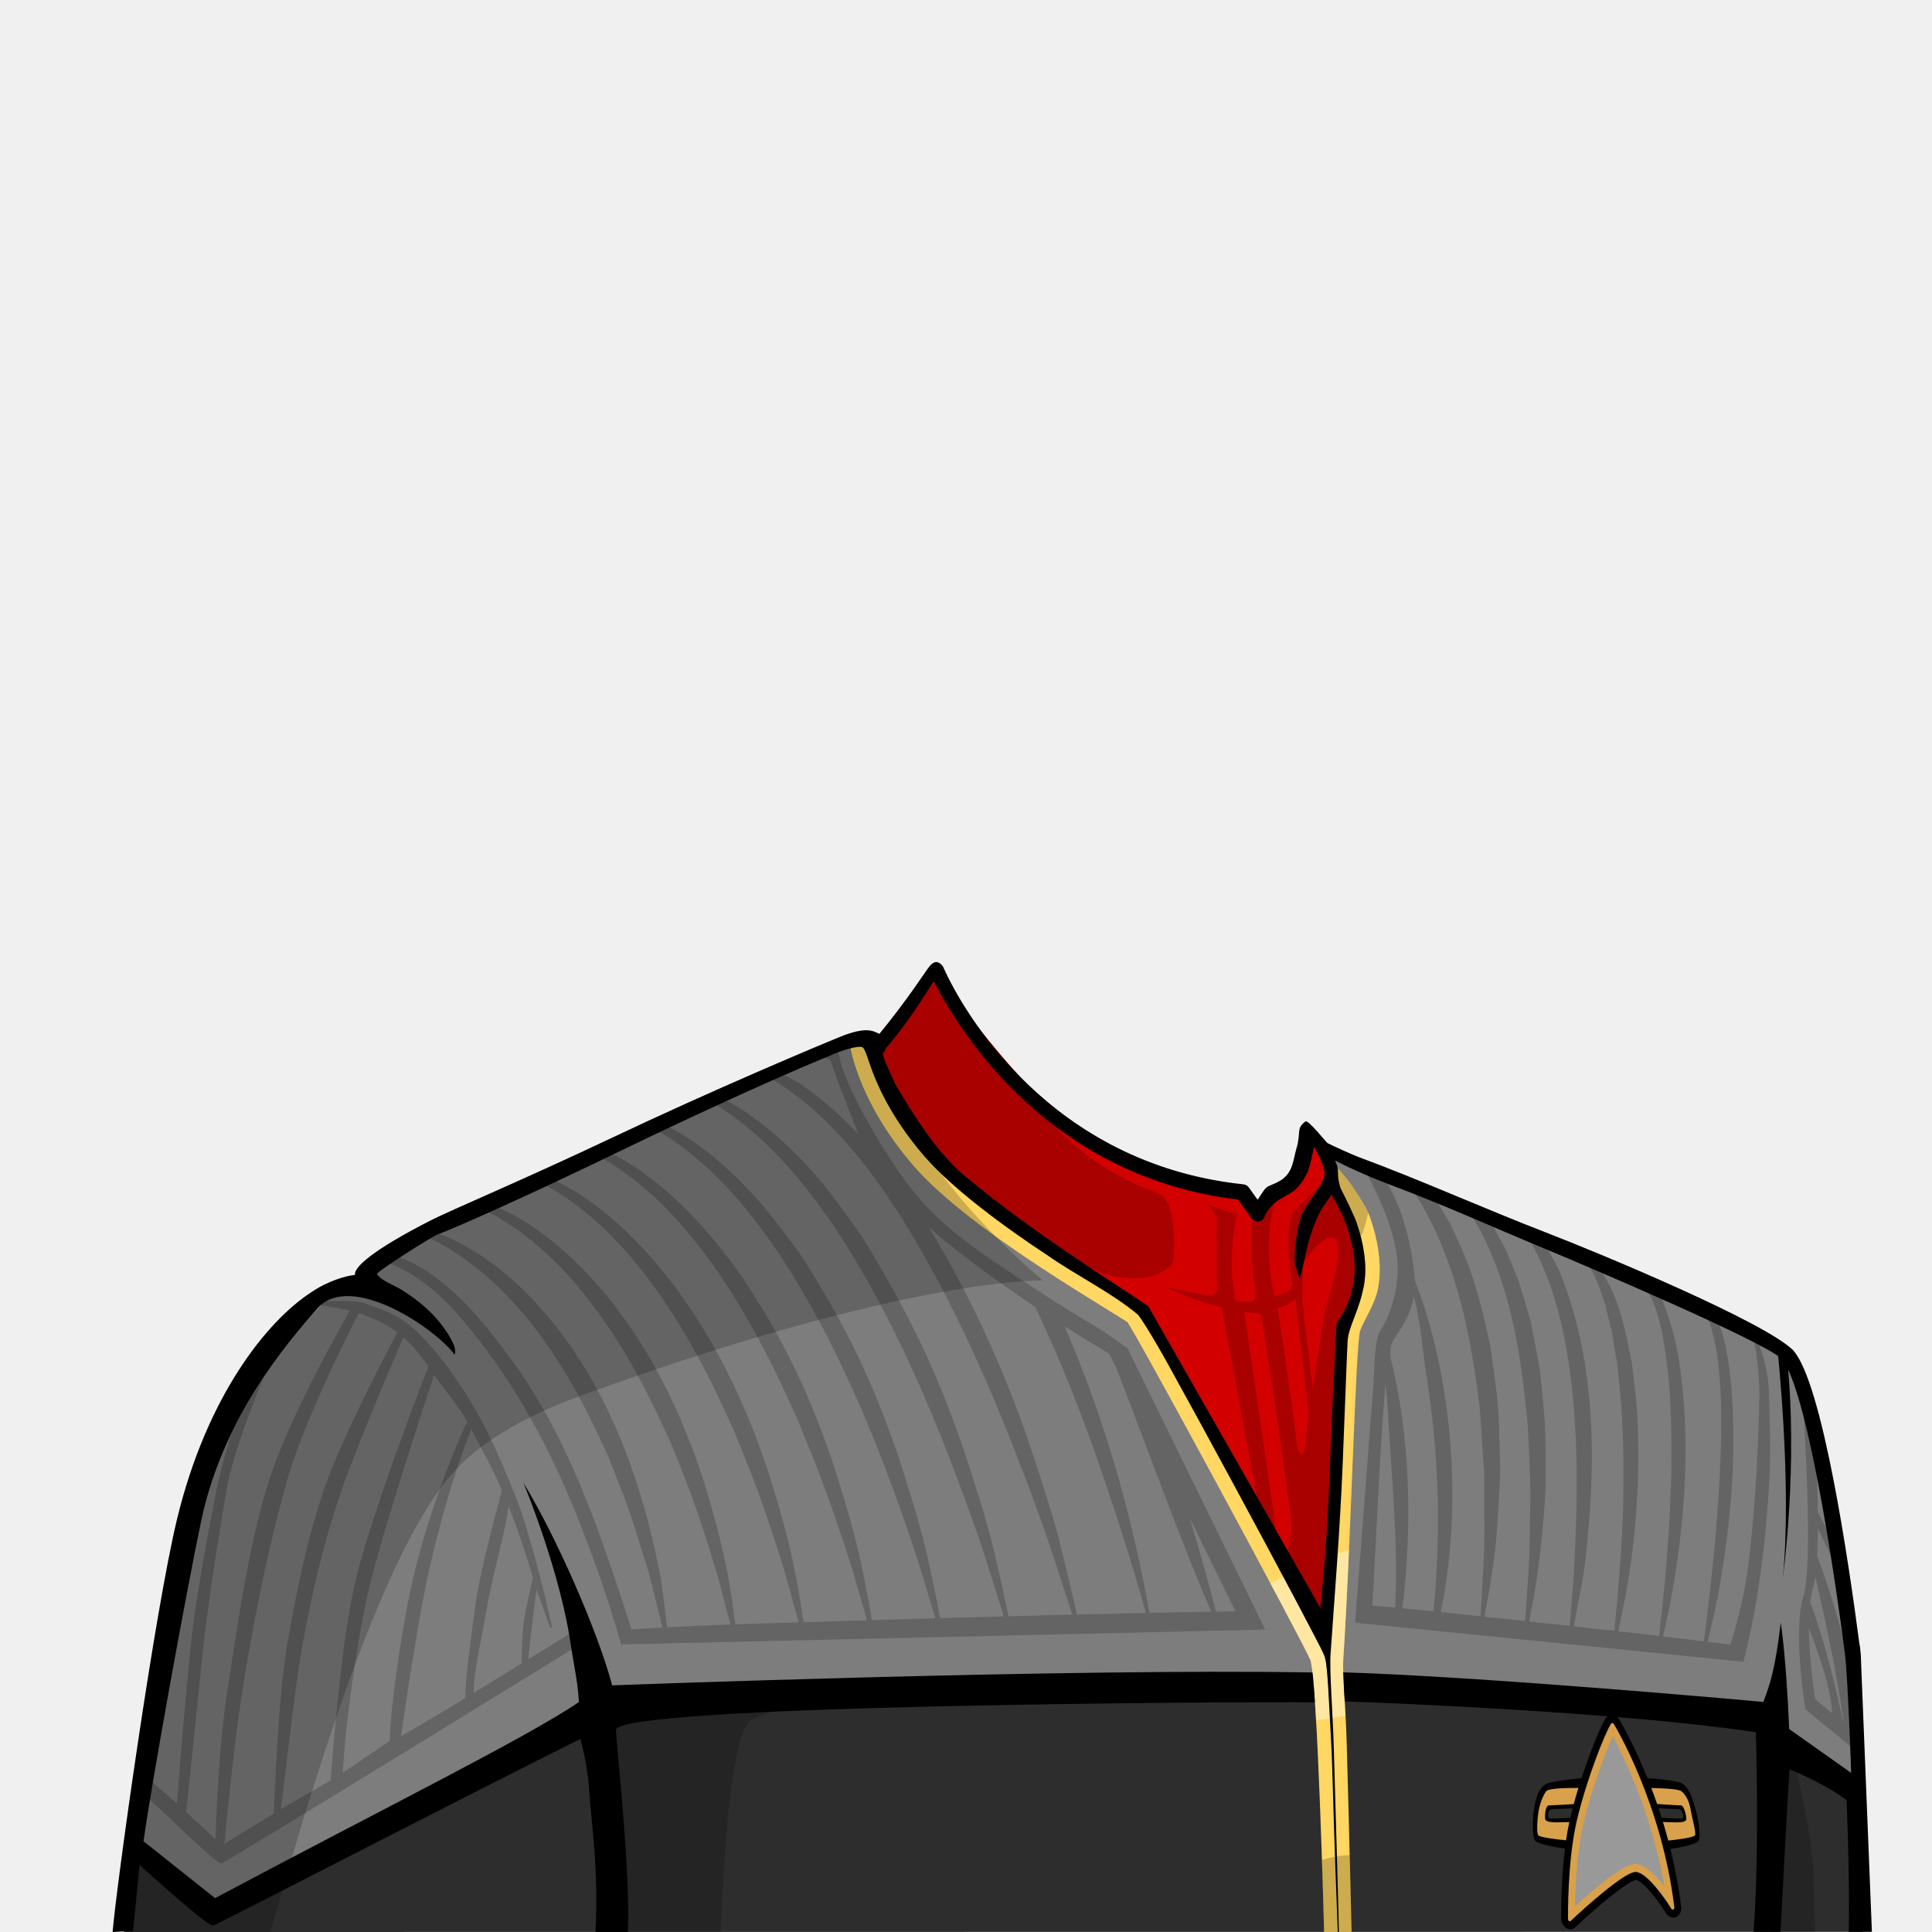
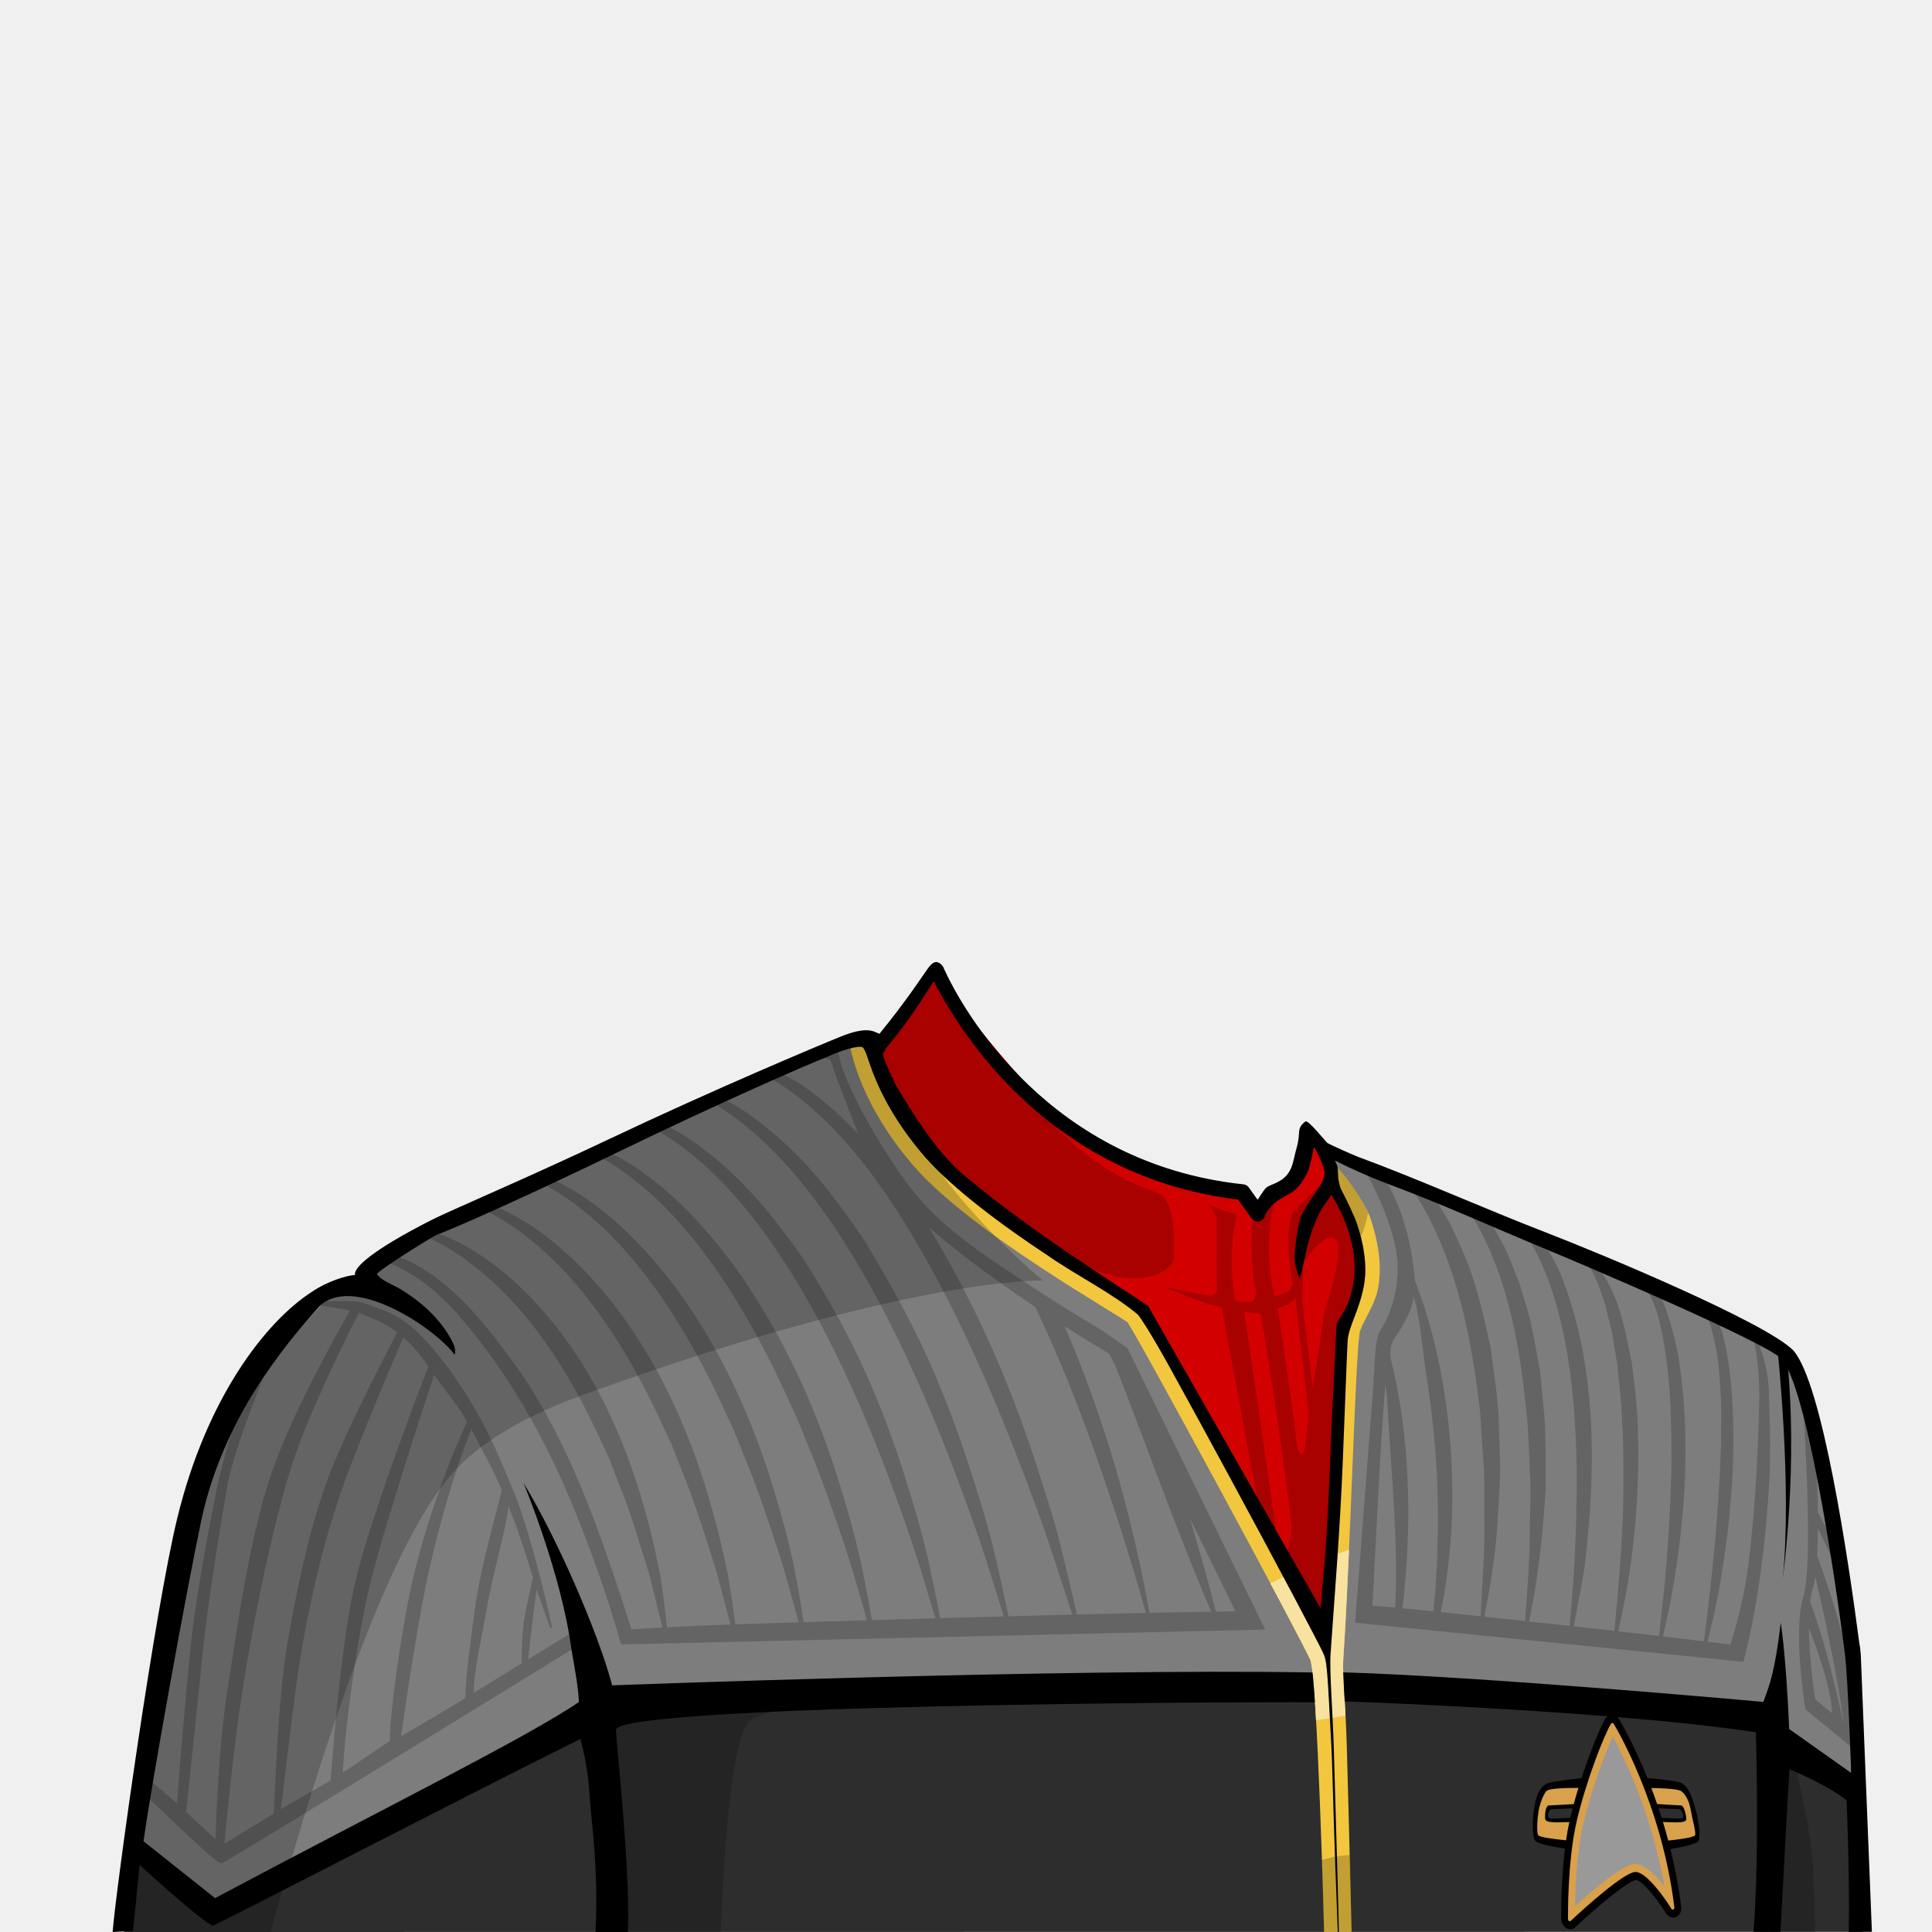
<svg xmlns="http://www.w3.org/2000/svg" version="1.1" id="svg171226" width="400" height="400" viewBox="0 0 400 400" xml:space="preserve">
  <defs id="defs171230" />
  <g id="g171234" style="display:inline">
    <path d="m 275.463,349.223 c 75.852,1.569 89.453,6.8 89.453,6.8 l 5.232,6.279 14.532,6.804 -0.871,-26.573 c -1.525,-11.003 -6.343,-44.999 -8.672,-52.571 -2.789,-9.065 -4.216,-9.717 -12.369,-14.598 -9.065,-4.881 -34.586,-15.748 -45.784,-20.47 -9.875,-4.164 -24.697,-9.823 -34.921,-14.166 l -7.503,-3.898 -2.657,-2.535 3.903,6.242 0.567,3.765 c 0,0 3.975,11.165 5.395,15.14 0.83,5.155 -3.171,13.904 -3.171,13.904 l -4.381,64.218 -36.059,-64.733 -4.165,-3.405 c 0,0 -15.484,-8.745 -37.629,-27.768 -12.682,-11.136 -12.843,-16.003 -15.351,-26.418 -1.992,-0.476 -4.351,-0.432 -6.639,-0.263 l -40.018,18.73 -39.446,16.969 -11.856,6.044 -6.741,6.277 -9.46,6.824 C 55.016,282.271 47.656,295.124 41.881,310.732 l -15.188,70.924 c 0,0 12.671,12.299 18.199,12.121 10.294,-0.332 52.029,-20.011 72.066,-37.23 0,0 82.652,-8.893 158.505,-7.324" style="fill:#7d7d7d;fill-opacity:1;fill-rule:nonzero;stroke:none;stroke-width:1.333" id="path171958" />
    <path d="M 384.68,369.105 385.69,399.967 25.665,400 27.658,382.559 c 0,0 15.358,12.574 17.898,12.688 3.543,0.159 44.089,-23.391 71.401,-38.7 0,0 82.653,-8.893 158.505,-7.324 75.853,1.569 89.455,6.801 89.455,6.801 l 5.231,6.277 z" style="fill:#2d2d2d;fill-opacity:1;fill-rule:nonzero;stroke:none;stroke-width:1.333" id="path171962" />
    <path d="m 196.989,241.882 c 22.145,19.023 37.477,27.54 37.477,27.54 l 3.408,4.543 36.057,64.735 4.085,-64.428 c 0,0 6.42,-8.54 5,-12.515 -1.42,-3.975 -6.26,-16.737 -6.26,-16.737 l 0.297,-2.285 -4.768,-8.012 -0.185,0.152 -3.812,10.873 -5.225,2.259 -2.824,2.825 -3.672,-3.672 c -10.873,-1.412 -27.15,-8.756 -36.187,-15.394 -9.039,-6.637 -24.842,-28.03 -24.842,-28.03 -0.943,-1.793 -1.783,-1.751 -2.245,-2.649 -5.79,6.371 -10.199,12.988 -11.908,14.555 0,0 -6.541,7.217 15.605,26.24" style="fill:#d30000;fill-opacity:1;fill-rule:nonzero;stroke:none;stroke-width:1.333" id="path171966" />
    <path d="m 367.954,278.712 c 0,0 3.129,28.845 1.144,48.113 0,0 3.301,-23.672 0.824,-46.241 z" style="fill:#000000;fill-opacity:1;fill-rule:nonzero;stroke:none;stroke-width:1.333" id="path172006" />
    <path id="path172022" style="fill:#d9a14b;fill-opacity:1;fill-rule:nonzero;stroke:none;stroke-width:1.333" d="m 348.581,376.905 c -0.228,0.303 -6.489,-0.136 -6.489,-0.136 l -0.359,0.031 -0.749,-3.025 6.963,0.333 c 0,0 0.564,0.801 0.568,0.847 0.005,0.045 0.295,1.648 0.067,1.951 m 1.511,-3.548 c -0.637,-2.301 -1.879,-3.835 -2.996,-4.053 -1.117,-0.22 -8.703,-0.111 -8.703,-0.111 l 5.029,13.148 c 0,0 7.66,-1.096 7.927,-1.863 0.265,-0.767 -0.62,-4.821 -1.257,-7.121 m -29.756,1.597 c -0.003,-0.045 0.489,-0.847 0.489,-0.847 l 7.643,-0.333 -0.331,3.025 -0.401,-0.031 c 0,0 -6.851,0.439 -7.152,0.136 -0.301,-0.303 -0.245,-1.905 -0.248,-1.951 m -2.224,5.524 c 0.421,0.767 9.071,1.863 9.071,1.863 l 3.395,-13.147 c 0,0 -8.404,-0.111 -9.603,0.109 -1.2,0.219 -2.319,1.752 -2.644,4.053 -0.327,2.301 -0.639,6.355 -0.219,7.121" />
    <path d="m 325.073,398.597 c -0.169,0 -0.344,-0.048 -0.505,-0.144 -0.38,-0.228 -0.629,-0.685 -0.636,-1.172 -0.007,-0.495 -0.149,-12.216 1.869,-20.723 2.048,-8.625 5.789,-17.973 7.144,-20.191 0.195,-0.316 0.515,-0.491 0.857,-0.472 0.344,0.02 0.671,0.232 0.877,0.572 0.409,0.673 10.048,16.731 12.683,38.383 0.069,0.569 -0.197,1.092 -0.647,1.272 -0.448,0.181 -0.967,-0.028 -1.259,-0.508 -1.793,-2.937 -5.16,-7.211 -6.788,-7.211 -0.021,0 -0.044,0 -0.065,0.003 -1.827,0.135 -8.644,5.891 -12.901,9.935 -0.179,0.169 -0.401,0.256 -0.629,0.256" style="fill:#d9a14b;fill-opacity:1;fill-rule:nonzero;stroke:none;stroke-width:1.333" id="path172026" />
    <path id="path172030" style="fill:#000000;fill-opacity:1;fill-rule:nonzero;stroke:none;stroke-width:1.333" d="M 333.785 355.064 C 333.209 355.028 332.68 355.329 332.357 355.855 C 331.41 357.405 329.325 362.383 327.439 368.16 C 326.09 368.291 322.577 368.658 320.801 369.1 C 318.595 369.648 317.947 372.302 317.615 374.494 C 317.283 376.685 317.164 380.259 317.871 381.135 C 318.409 381.801 322.2 382.463 324.006 382.744 C 323.135 389.865 323.217 396.856 323.223 397.236 C 323.235 398.044 323.649 398.809 324.281 399.189 C 324.545 399.347 324.837 399.43 325.125 399.43 C 325.51 399.43 325.883 399.277 326.172 399.002 C 331.045 394.373 337.242 389.344 338.721 389.236 C 339.749 389.236 342.746 392.556 344.889 396.066 C 345.377 396.866 346.24 397.213 346.988 396.912 C 347.738 396.612 348.18 395.74 348.064 394.793 C 347.551 390.57 346.771 386.561 345.848 382.83 C 346.755 382.683 351.205 381.926 351.664 381.135 C 352.172 380.259 351.644 376.718 351.016 374.527 C 350.389 372.335 349.646 369.521 347.57 368.973 C 345.875 368.527 342.369 368.238 341.084 368.143 C 338.159 360.879 335.461 356.37 335.248 356.02 C 334.904 355.454 334.358 355.098 333.785 355.064 z M 333.803 356.727 C 333.808 356.727 333.815 356.726 333.82 356.727 C 333.934 356.732 334.042 356.805 334.111 356.918 C 334.515 357.583 344.051 373.461 346.66 394.91 C 346.684 395.099 346.593 395.275 346.441 395.336 C 346.293 395.393 346.123 395.324 346.025 395.164 C 344.736 393.052 340.892 387.572 338.617 387.572 L 338.51 387.576 C 336.159 387.75 328.128 394.93 325.232 397.682 C 325.131 397.778 324.976 397.792 324.854 397.719 C 324.727 397.643 324.646 397.489 324.643 397.328 C 324.636 396.837 324.494 385.231 326.488 376.834 C 328.516 368.291 332.203 359.062 333.533 356.885 C 333.595 356.785 333.695 356.727 333.803 356.727 z M 326.574 370.168 C 326.708 370.168 326.682 370.169 326.795 370.17 C 326.456 371.275 326.132 372.396 325.826 373.52 C 324.589 373.593 321.312 373.787 320.689 373.795 C 319.944 373.804 319.796 375.986 319.93 376.645 C 320.063 377.302 321.65 377.301 322.488 377.301 C 322.96 377.301 323.994 377.271 324.908 377.24 C 324.647 378.462 324.423 379.73 324.236 381.016 C 322.266 380.821 318.683 380.406 318.451 379.93 C 318.131 379.272 318.253 376.882 318.52 375.129 C 318.785 373.376 319.593 371.479 320.135 370.836 C 320.649 370.227 324.621 370.163 326.574 370.168 z M 341.893 370.189 C 343.402 370.213 347.406 370.318 348.084 370.836 C 349.053 371.577 349.736 372.906 350.055 374.779 C 350.36 376.578 351.151 379.272 350.959 379.93 C 350.8 380.473 346.826 380.922 345.396 381.068 C 345.045 379.745 344.675 378.465 344.295 377.223 C 345.135 377.255 346.379 377.301 346.916 377.301 C 347.676 377.301 349.11 377.302 349.133 376.645 C 349.155 375.986 348.697 373.804 348.021 373.795 C 347.424 373.787 343.971 373.562 343.086 373.504 C 342.691 372.356 342.293 371.243 341.893 370.189 z M 343.377 374.381 C 344.426 374.433 347.032 374.561 347.588 374.561 C 348.264 374.561 348.953 376.533 348.109 376.533 C 347.493 376.533 345.221 376.418 344.029 376.355 C 343.816 375.676 343.596 375.033 343.377 374.381 z M 325.59 374.396 C 325.425 375.028 325.266 375.657 325.117 376.283 C 325.11 376.313 325.105 376.345 325.098 376.375 C 323.732 376.44 321.663 376.533 321.043 376.533 C 320.111 376.533 320.548 374.561 321.295 374.561 C 321.86 374.561 324.236 374.457 325.59 374.396 z " />
    <path d="m 333.908,359.481 c -1.611,3.492 -4.417,11.02 -6.051,17.904 -1.372,5.775 -1.703,13.329 -1.777,17.309 3.332,-3.047 9.717,-8.592 12.24,-8.777 2.024,-0.152 4.455,2.313 6.275,4.64 -2.589,-15.004 -8.412,-26.855 -10.687,-31.076" style="fill:#999999;fill-opacity:1;fill-rule:nonzero;stroke:none;stroke-width:1.333" id="path172034" />
    <path d="m 219.511,258.967 c -4.76,-3.349 -14.796,-9.371 -28.605,-22.44 -13.809,-13.071 -8.66,-20.907 -8.66,-20.907 l 11.297,-14.699 2.079,0.813 c 3.139,12.957 11.016,19.955 19.36,28.179 7.411,7.304 12.347,12.558 24.626,17.057 4.071,1.492 3.568,11.547 3.352,13.924 -0.216,2.377 -9.3,8.028 -23.449,-1.928" style="opacity:0.2;fill:#000000;fill-opacity:1;fill-rule:nonzero;stroke:none;stroke-width:1.333" id="path172060" />
    <path id="path172076" style="display:inline;opacity:0.2;fill:#000000;fill-opacity:1;fill-rule:nonzero;stroke:none;stroke-width:1.333" d="m 173.237,215.645 -2.068,0.789 c 0.114,0.406 0.189,0.762 0.35,1.229 -0.547,-0.259 -1.103,-0.493 -1.66,-0.729 l -1.941,0.738 c 1.465,0.674 2.724,1.056 4.089,1.904 1.317,4.324 3.513,9.525 5.002,13.428 0.247,0.615 0.464,1.212 0.676,1.807 -3.089,-3.297 -6.4,-6.384 -10.051,-9.014 -2.597,-2.029 -4.802,-3.031 -7.837,-4.412 l -1.918,0.945 c 14.441,7.759 25.394,23.026 34.792,40.053 9.372,16.981 16.693,35.577 21.895,49.744 1.885,4.837 5.122,15.034 7.432,22.16 -4.388,0.108 -8.795,0.224 -13.203,0.344 -0.8,-3.984 -1.698,-7.951 -2.619,-11.916 -0.12,-0.513 -0.244,-1.028 -0.365,-1.541 -1.368,-5.791 -3.314,-11.854 -5.129,-17.516 -2.275,-7.069 -4.895,-14.05 -7.887,-20.863 -3.779,-8.607 -8.35,-16.824 -13.158,-24.877 -1.712,-2.868 -5.942,-8.599 -8.049,-11.299 -4.564,-5.852 -10.005,-11.207 -16.066,-15.588 -2.486,-1.797 -4.795,-3.112 -7.626,-4.367 l -1.881,0.928 c 1.926,0.906 3.28,1.784 5.024,2.997 7.861,5.488 14.908,13.474 21.16,22.637 2.799,4.096 5.436,8.427 7.916,12.875 2.629,4.716 5.08,9.562 7.357,14.402 1.117,2.379 2.669,5.78 3.693,8.131 1.059,2.429 2.475,5.89 3.434,8.24 2.371,5.799 4.49,11.656 6.344,16.703 0.776,2.112 1.863,5.256 2.924,8.508 1.183,3.617 2.728,8.656 3.953,12.57 -4.409,0.12 -8.808,0.243 -13.172,0.367 -0.703,-3.843 -1.504,-7.668 -2.348,-11.492 -0.109,-0.497 -0.225,-0.992 -0.34,-1.488 -1.287,-5.615 -3.076,-11.449 -4.812,-16.947 -2.169,-6.84 -4.689,-13.588 -7.6,-20.154 -3.677,-8.3 -8.102,-16.232 -12.965,-23.865 -1.843,-2.892 -5.777,-8.027 -8.02,-10.721 -4.381,-5.265 -9.466,-10.153 -15.158,-14.088 -2.338,-1.617 -4.89,-3.035 -7.525,-4.16 l -1.844,0.908 c 1.952,0.91 3.775,2.043 5.549,3.258 7.623,5.243 14.388,12.754 20.354,21.344 2.704,3.884 5.241,7.988 7.617,12.203 2.527,4.479 4.871,9.082 7.043,13.684 0.893,1.904 2.711,5.854 3.529,7.734 0.847,1.944 2.472,5.977 3.238,7.857 2.203,5.363 4.246,11.132 5.953,15.934 0.732,2.063 1.778,5.141 2.729,8.109 0.915,2.861 2.434,8.021 3.607,11.914 -4.436,0.127 -8.828,0.256 -13.146,0.383 -0.608,-3.707 -1.315,-7.399 -2.082,-11.088 -0.099,-0.48 -0.21,-0.959 -0.316,-1.438 -1.204,-5.437 -2.837,-11.043 -4.496,-16.379 -2.063,-6.609 -4.486,-13.126 -7.314,-19.447 -3.576,-7.993 -7.872,-15.626 -12.768,-22.848 -1.979,-2.916 -5.607,-7.459 -7.994,-10.145 -4.173,-4.695 -8.928,-9.101 -14.248,-12.59 -2.189,-1.436 -4.554,-2.691 -6.992,-3.686 l -1.811,0.893 c 2.854,1.382 3.961,2.108 5.641,3.248 7.387,5 13.873,12.035 19.553,20.051 2.608,3.672 5.043,7.549 7.316,11.531 2.423,4.243 4.66,8.602 6.727,12.965 0.669,1.428 2.754,5.925 3.369,7.336 0.635,1.459 2.464,6.067 3.043,7.477 2.023,4.932 4,10.607 5.562,15.164 0.689,2.013 1.692,5.025 2.529,7.709 0.663,2.125 2.151,7.393 3.273,11.277 -4.476,0.132 -8.858,0.26 -13.131,0.387 -0.513,-3.573 -1.127,-7.135 -1.816,-10.689 -0.089,-0.464 -0.194,-0.924 -0.293,-1.387 -1.121,-5.261 -2.6,-10.636 -4.182,-15.811 -1.956,-6.379 -4.279,-12.662 -7.025,-18.736 -3.475,-7.687 -7.661,-15.02 -12.574,-21.836 -2.117,-2.939 -5.425,-6.898 -7.965,-9.566 -3.941,-4.143 -8.39,-8.048 -13.338,-11.092 -2.042,-1.255 -4.222,-2.344 -6.465,-3.209 l -1.775,0.875 c 1.053,0.474 3.056,1.448 5.736,3.238 7.149,4.755 13.357,11.313 18.75,18.756 2.513,3.46 4.848,7.11 7.018,10.859 2.319,4.005 4.458,8.12 6.408,12.248 0.449,0.951 2.8,5.999 3.209,6.939 0.424,0.973 2.459,6.157 2.846,7.096 1.849,4.497 3.753,10.083 5.17,14.395 0.647,1.963 1.611,4.907 2.336,7.309 0.424,1.405 1.873,6.759 2.945,10.641 -1.168,0.035 -2.345,0.07 -3.494,0.104 -3.211,0.089 -6.418,0.195 -9.625,0.312 -0.421,-3.448 -0.94,-6.886 -1.555,-10.318 -0.08,-0.447 -0.178,-0.889 -0.27,-1.334 -1.037,-5.084 -2.363,-10.23 -3.867,-15.242 -1.848,-6.149 -4.071,-12.2 -6.736,-18.029 -3.373,-7.38 -7.456,-14.404 -12.379,-20.82 -2.26,-2.961 -5.234,-6.346 -7.938,-8.99 -3.689,-3.607 -7.855,-6.996 -12.43,-9.592 -2.211,-1.255 -4.555,-2.313 -6.963,-3.09 l -1.564,0.877 c 0.369,0.151 0.738,0.304 1.078,0.453 0.743,0.331 1.716,0.827 2.428,1.207 1.088,0.58 2.145,1.227 3.18,1.904 6.912,4.511 12.839,10.592 17.945,17.463 2.419,3.248 4.652,6.67 6.719,10.188 2.215,3.768 4.25,7.639 6.092,11.531 0.225,0.475 2.843,6.07 3.047,6.541 0.212,0.485 2.456,6.246 2.65,6.715 1.676,4.061 3.493,9.558 4.777,13.621 0.599,1.916 1.525,4.793 2.139,6.912 0.203,0.699 1.617,6.154 2.639,10.043 -4.371,0.163 -8.743,0.352 -13.123,0.576 -0.355,-3.375 -0.828,-6.739 -1.297,-10.115 -2.117,-11.319 -5.363,-22.721 -10.248,-33.279 -4.884,-10.559 -11.409,-20.273 -20.092,-28.217 -4.916,-4.385 -10.734,-8.367 -17.096,-10.408 l -1.619,0.908 c 2.092,0.889 4.104,1.985 6.01,3.205 6.676,4.268 12.321,9.873 17.143,16.17 4.821,6.299 8.82,13.288 12.197,20.328 l 2.885,6.145 2.455,6.332 c 1.527,3.617 3.235,9.039 4.387,12.854 0.551,1.868 1.539,4.649 1.941,6.512 0,0 1.436,5.807 2.377,9.611 -2.128,0.111 -4.261,0.237 -6.395,0.363 -6.34,-19.565 -13.041,-40.037 -25.439,-56.59 -6.228,-8.413 -13.609,-17.345 -23.666,-20.873 l -1.602,1.43 c 5.983,2.284 11.109,6.552 15.268,11.449 11.041,12.776 19.044,27.868 25.1,43.566 3.104,7.916 5.848,15.986 8.182,24.156 l 132.752,-3.064 0.602,-0.012 -0.268,-0.537 -28.242,-57.723 -5.48,-3.791 c -3.333,-1.995 -6.653,-4.024 -9.945,-6.104 l -6.354,-4.113 c -6.532,-4.349 -12.32,-8.086 -18.018,-13.473 -3.053,-2.887 -5.998,-6.743 -7.537,-9.012 -2.837,-4.182 -4.437,-6.816 -6.615,-10.674 -2.05,-3.632 -3.642,-6.965 -5.107,-10.807 -0.535,-1.824 -0.926,-3.558 -1.144,-5.507 z m 19.077,38.441 c 3.652,3.197 7.495,6.173 11.371,9.055 3.516,2.571 7.077,5.05 10.67,7.473 4.621,9.723 8.657,19.737 12.252,29.883 3.92,11.02 7.477,22.177 10.633,33.441 -4.704,0.099 -9.484,0.209 -14.295,0.326 -1.013,-4.668 -2.152,-9.309 -3.287,-13.957 -1.451,-5.968 -3.551,-12.261 -5.443,-18.084 -5.389,-16.517 -12.508,-32.577 -21.529,-47.465 -0.107,-0.207 -0.234,-0.435 -0.371,-0.672 z m 28.098,20.498 c 3.041,1.945 6.117,3.848 9.25,5.68 0.315,0.64 0.807,1.645 1.445,2.947 6.568,16.795 12.523,33.805 19.666,50.475 -4.181,0.068 -8.453,0.146 -12.797,0.236 -3.627,-20.327 -9.338,-40.377 -17.564,-59.338 z m 25.887,39.639 c 3.755,7.663 7.267,14.838 9.494,19.385 -1.339,0.019 -2.702,0.041 -4.064,0.062 -1.635,-6.524 -3.466,-12.994 -5.424,-19.428 -0.003,-0.007 -0.003,-0.013 -0.006,-0.019 z" />
    <path id="path172096" style="display:inline;opacity:0.2;fill:#000000;fill-opacity:1;fill-rule:nonzero;stroke:none;stroke-width:1.333" d="m 281.139,240.236 c 1.159,1.586 2.134,3.183 3.168,5.32 1.917,3.963 3.473,7.595 4.553,12.346 1.374,6.048 -0.122,13.01 -3.174,17.761 -1.119,1.651 -1.125,8.361 -1.299,10.58 -1.6,20.369 -2.329,30.768 -3.809,49.36 l -0.019,0.359 0.359,0.037 79.785,8.035 c 0,0 0.296,0.029 0.295,0.029 10e-4,0 0.039,-0.293 0.039,-0.293 3.08,-12.02 4.633,-25.336 5.309,-37.705 0.32,-6.184 0.04,-12.658 -0.15,-18.855 -0.328,-4.639 -1.44,-7.167 -2.915,-11.629 -0.123,-0.073 -0.233,-0.143 -0.359,-0.219 -0.149,-0.089 -0.319,-0.189 -0.48,-0.285 1.405,4.624 1.702,8.848 1.827,13.617 -0.285,12.297 -0.805,22.667 -2.229,34.889 -0.637,5.156 -1.929,10.986 -3.773,16.902 -1.571,-0.193 -3.135,-0.386 -4.729,-0.578 1.289,-5.192 2.433,-10.418 3.162,-15.709 1.095,-6.673 1.737,-13.407 2.066,-20.168 0.345,-9.939 0.124,-26.701 -4.693,-33.673 -0.503,-0.272 -1.472,-0.624 -1.994,-0.904 3.147,5.983 3.867,12.796 4.175,19.387 0.184,2.871 0.058,7.137 0.068,10.053 -0.397,13.685 -1.792,27.347 -3.547,40.924 -2.796,-0.337 -5.624,-0.673 -8.471,-1.006 0.461,-2.104 1.198,-5.523 1.49,-6.832 3.197,-17.113 4.456,-34.957 1.518,-52.195 -1,-4.544 -2.246,-9.241 -4.428,-13.377 -1.037,-1.7 -1.633,-1.239 -3.127,-2.699 -1.103,-0.543 -2.205,-1.077 -3.303,-1.6 1.125,0.613 2.086,1.6 2.906,2.594 3.224,4.336 4.074,7.522 5.023,12.772 1.629,8.875 1.697,18.123 1.666,27.141 -0.188,4.857 -0.381,11.492 -0.838,16.336 -0.368,5.94 -1.055,11.853 -1.715,17.768 -2.804,-0.327 -5.619,-0.651 -8.445,-0.973 0.588,-2.748 1.182,-5.821 1.631,-7.977 2.048,-11.625 2.892,-23.797 2.35,-35.607 -0.147,-3.893 -0.701,-8.114 -1.18,-11.963 l -1.207,-5.936 c -1.456,-6.361 -3.479,-12.498 -9.107,-17.525 -1.111,-0.461 -2.184,-0.887 -3.201,-1.271 4.451,3.416 5.631,5.614 7.38,10.814 0.295,0.753 0.68,2.046 0.844,2.809 0.389,1.693 1.094,4.013 1.334,5.719 l 0.969,5.801 0.582,5.854 c 0.181,1.46 0.378,4.395 0.393,5.867 0.359,5.484 0.292,12.164 0.213,17.656 -0.255,8.579 -0.98,17.127 -1.803,25.67 -2.808,-0.317 -5.616,-0.633 -8.424,-0.943 0.663,-3.517 1.729,-8.884 2.248,-12.336 2.415,-20.143 2.652,-41.449 -4.955,-60.605 -1.462,-3.176 -2.881,-5.702 -4.962,-8.563 l -3.266,-1.199 c 12.962,18.3 12.179,51.824 10.851,73.401 0,0 -0.448,5.572 -0.74,9.213 -2.813,-0.311 -5.617,-0.616 -8.406,-0.916 1.88,-9.057 2.91,-18.29 3.406,-27.527 -0.017,-5.336 0.153,-11.955 -0.475,-17.258 l -0.654,-6.91 c -0.544,-3.316 -1.314,-6.962 -1.934,-10.287 -0.716,-2.636 -1.662,-5.804 -2.49,-8.416 -0.735,-1.829 -1.883,-4.732 -2.672,-6.537 -0.551,-1.124 -1.918,-3.532 -2.539,-4.684 -0.675,-1.225 -1.48,-2.438 -2.352,-3.619 l -3.957,-1.453 c 0.801,1.105 1.549,2.241 2.225,3.393 6.88,11.652 9.395,25.526 10.756,38.863 0.544,3.873 0.637,9.584 0.836,13.543 0.252,3.916 -0.019,9.589 -0.029,13.58 0.035,3.848 -0.576,11.799 -0.953,17.223 -2.836,-0.304 -5.647,-0.601 -8.434,-0.893 1.215,-6.276 2.274,-12.617 2.676,-19.002 0.247,-3.665 0.467,-7.343 0.605,-11.018 -0.049,-2.297 -0.249,-8.719 -0.314,-11.072 -0.256,-4.86 -1.04,-9.922 -1.707,-14.74 -1.547,-7.263 -3.273,-14.715 -6.49,-21.488 l -1.555,-3.438 c -0.988,-1.991 -2.736,-4.549 -3.857,-6.523 -0.236,-0.331 -0.484,-0.659 -0.729,-0.988 l -3.789,-1.391 c 0,0 -0.789,-0.345 -0.885,-0.387 1.73,2.367 3.26,4.885 4.574,7.477 6.393,12.365 8.963,26.278 10.572,39.998 0.212,3.275 0.619,9.409 0.83,12.66 0.077,2.548 0.031,8.215 0.053,10.879 0.139,4.293 -0.444,13.146 -0.773,18.951 -1.768,-0.185 -4.29,-0.477 -6.028,-0.656 -0.741,-0.081 -1.486,-0.15 -2.229,-0.229 4.579,-21.741 2.513,-48.43 -5.327,-68.61 -1.055,-12.474 -5.006,-19.007 -6.602,-21.713 -0.214,-0.362 -0.503,-0.819 -0.77,-1.248 -2.119,-0.927 -2.622,-1.151 -4.445,-1.951 z m 11.547,28.185 c 1.437,4.612 1.865,11.845 2.679,16.597 2.432,15.631 2.897,29.175 1.763,44.927 l -0.35,3.658 c -2.392,-0.248 -4.031,-0.391 -6.423,-0.623 2.131,-17.648 1.581,-35.753 -2.48,-51.956 -0.015,-1.302 -0.097,-2.206 0.616,-3.594 1.513,-2.26 3.798,-5.585 4.194,-9.009 z m -5.868,18.142 c 0.345,1.993 0.465,4.896 0.571,6.511 0.772,13.161 2.106,26.59 1.468,39.759 -1.393,-0.133 -3.317,-0.268 -4.711,-0.402 0.825,-14.647 1.476,-30.799 2.671,-45.867 z" />
    <path id="path172112" style="display:inline;opacity:0.2;fill:#000000;fill-opacity:1;fill-rule:nonzero;stroke:none;stroke-width:1.333;stroke-dasharray:none" d="m 70.369,269.357 c -1.626,-0.017 -2.879,0.121 -2.879,0.121 l -1.656,0.721 c 0,0 4.075,0.578 6.615,1.148 -1.75,3.045 -11.483,20.181 -15.996,32.951 -4.774,13.51 -7.465,33.275 -9.475,46.41 -1.611,10.531 -2.189,24.559 -2.365,30.08 l -6.059,-5.629 c 0.172,-1.777 2.312,-22.439 3.529,-34.039 0.929,-8.849 3.035,-22.123 4.788,-32.522 1.513,-8.976 8.234,-24.717 8.234,-24.717 l -4.788,4.917 c 0,0 -4.165,12.958 -5.51,19.776 -1.921,9.739 -4.438,23.37 -5.332,32.145 -1,9.817 -2.397,26.556 -2.836,32.662 l -5.781,-4.994 c 0,0 -0.712,3.52 -0.314,3.816 1.837,1.368 13.951,13.596 15.312,13.596 0.618,-1.7e-4 73.842,-45.1 73.842,-45.1 l -1.281,-2.705 c -1.168,0.733 -5.065,3.112 -9.055,5.557 0.247,-2.416 0.57,-5.506 0.824,-7.445 0.327,-2.493 0.722,-5.585 0.908,-7.041 0.207,0.695 2.843,8.034 2.843,8.034 l 0.377,-0.167 c 0,0 -4.072,-18.71 -7.877,-27.917 -2.979,-7.209 -4.222,-10.062 -6.375,-14.166 -4.001,-7.629 -9.212,-14.804 -13.635,-19.033 -4.344,-4.154 -8.064,-4.827 -10.617,-5.873 -1.496,-0.613 -3.818,-0.569 -5.443,-0.586 z m 3.916,2.498 c 0.148,0.051 0.319,0.1 0.447,0.152 2.196,0.899 4.555,1.604 7.514,3.863 -0.499,0.937 -11.363,21.353 -15.012,32.051 -3.672,10.765 -5.714,20.916 -7.73,32.275 -1.937,10.909 -2.657,32.779 -2.838,35.303 l -10.219,6.238 c 0.39,-4.146 1.889,-19.624 3.611,-30.879 2.009,-13.133 5.575,-31.457 9.721,-45.469 3.676,-12.424 13.425,-31.442 14.506,-33.535 z m 9.219,5.045 c 0.331,0.288 0.659,0.567 1.006,0.898 1.355,1.296 2.772,3.071 4.207,5.111 -0.604,1.392 -11.101,28.608 -14.785,43.008 -3.146,12.294 -4.836,34.787 -5.516,42.725 l -10.266,5.904 c 0.805,-5.883 2.748,-24.17 4.42,-33.586 1.996,-11.243 4.373,-21.346 7.977,-31.91 3.366,-9.87 12.08,-30.117 12.957,-32.15 z m 6.381,7.727 c 1.895,2.871 4.986,6.332 6.826,9.689 -2.634,5.635 -9.416,21.978 -12.439,38.375 -2.659,14.421 -3.611,25.091 -3.59,27.752 l -9.707,6.578 c 0.438,-9.135 3.007,-28.78 5.932,-40.209 3.474,-13.577 12.445,-40.515 12.979,-42.186 z m 7.697,11.301 c 1.934,3.669 4.569,8.365 6.315,12.572 -1.088,4.679 -4.389,15.649 -5.629,25.002 -0.914,6.894 -1.916,13.981 -1.914,18.055 -4.958,3.074 -7.112,4.286 -13.293,7.887 0.414,-2.829 1.634,-12.187 4.123,-26.117 2.348,-13.141 6.548,-27.899 10.398,-37.399 z m 7.69,15.889 c 1.878,4.565 3.75,10.475 5.082,14.824 -0.519,2.187 -1.618,6.952 -1.947,9.463 -0.285,2.173 -0.387,5.922 -0.424,8.297 -4.37,2.676 -8.899,5.459 -9.881,6.064 -0.042,-4.57 1.604,-11.145 2.639,-17.219 1.285,-7.548 3.896,-15.895 4.531,-21.43 z" />
    <path d="m 381.618,356.585 c -0.903,-4.332 -3.407,-15.605 -6.809,-24.839 l -0.044,0.111 c 0.144,-1.245 0.356,-2.397 0.66,-3.391 0.165,-0.543 0.304,-1.244 0.421,-2.052 1.396,6.023 4.729,20.901 5.828,30.216 z m -5.784,-4.743 c 0,0 -1.263,-7.583 -1.313,-14.716 1.584,4.009 4.627,12.344 4.789,17.567 z m 8.173,-3.291 c -1.829,-7.664 -4.608,-18.18 -7.781,-26.375 0.089,-1.728 0.135,-3.659 0.147,-5.708 1.248,2.475 3.296,6.971 5.355,11.448 -0.32,-2.184 -0.656,-4.46 -1.005,-6.775 l -4.359,-8.005 c -0.081,-7.884 -0.543,-16.661 -0.853,-21.817 -0.129,-0.509 -0.255,-0.976 -0.373,-1.357 -0.205,-0.669 -0.404,-1.291 -0.599,-1.888 l -1.369,0.815 c 0,0 2.461,34.245 0.205,41.628 -2.256,7.381 0.409,23.376 0.409,23.376 l 10.253,8.408 c 0,0 0.155,-0.008 0.42,-0.023 z" style="display:inline;opacity:0.2;fill:#000000;fill-opacity:1;fill-rule:nonzero;stroke:none;stroke-width:1.333" id="path172160" />
-     <path id="path1" style="fill:#ffd762" d="m 178.746,214.877 -2.986,0.289 c 0,0 0.315,3.138 2.133,7.896 1.818,4.758 5.154,11.249 11.209,18.262 6.155,7.13 16.986,14.902 26.477,21.154 4.745,3.126 9.15,5.856 12.436,7.881 1.643,1.013 3.005,1.85 3.982,2.465 0.352,0.217 1.436,0.93 1.453,0.941 -0.037,-0.023 0.354,0.517 1.809,3.066 1.103,1.933 2.604,4.622 4.369,7.814 3.53,6.385 8.115,14.789 12.699,23.262 4.584,8.472 9.168,17.012 12.699,23.664 1.766,3.326 3.269,6.181 4.375,8.316 1.106,2.135 1.861,3.679 1.955,3.912 -0.026,-0.065 0.278,1.327 0.457,3.098 0.179,1.771 0.355,4.131 0.525,6.863 0.341,5.465 0.656,12.424 0.924,19.266 C 273.797,386.711 274.145,400 274.145,400 h 5.682 c 0,0 -0.515,-21.807 -0.998,-38.889 -0.219,-7.732 -0.92,-14.663 -0.723,-17.555 0.78,-11.432 1.417,-27.836 1.984,-41.73 0.283,-6.947 0.549,-13.267 0.805,-18.008 0.128,-2.37 0.254,-4.347 0.377,-5.797 0.061,-0.725 0.123,-1.319 0.18,-1.75 0.057,-0.431 0.147,-0.759 0.109,-0.654 0.948,-2.618 3.245,-5.668 3.826,-9.285 0.771,-4.797 -0.162,-9.726 -1.672,-14.135 -0.699,-2.04 -2.312,-4.522 -3.777,-6.662 -1.465,-2.141 -3.57,-4.338 -3.57,-4.338 l -1.59,2.314 c 0,0 1.273,1.653 2.686,3.717 1.413,2.064 2.964,4.626 3.414,5.939 1.408,4.111 2.205,8.595 1.547,12.689 -0.409,2.544 -2.508,5.491 -3.684,8.74 -0.162,0.446 -0.196,0.773 -0.264,1.281 -0.067,0.508 -0.13,1.138 -0.193,1.891 -0.127,1.506 -0.254,3.501 -0.383,5.887 -0.258,4.772 -0.525,11.097 -0.809,18.047 -0.567,13.899 -1.204,30.302 -1.979,41.65 -0.253,3.701 0.642,19.27 0.733,22.597 -0.188,-4.194 -0.3,-8.936 -0.514,-12.374 -0.172,-2.754 -0.349,-5.14 -0.535,-6.979 -0.186,-1.838 -0.255,-2.918 -0.658,-3.918 -0.285,-0.706 -0.96,-2.019 -2.074,-4.17 -1.114,-2.151 -2.62,-5.012 -4.389,-8.344 -3.537,-6.663 -8.124,-15.208 -12.711,-23.686 -4.587,-8.478 -9.176,-16.889 -12.713,-23.287 -1.768,-3.199 -3.273,-5.893 -4.389,-7.848 -1.032,-2.126 -2.258,-3.787 -4.268,-5.061 -1.004,-0.632 -2.368,-1.468 -4.008,-2.479 -3.279,-2.021 -7.656,-4.736 -12.359,-7.834 -9.407,-6.197 -20.145,-13.993 -25.857,-20.609 -5.813,-6.733 -8.969,-12.905 -10.676,-17.371 -1.706,-4.466 -1.949,-7.115 -1.949,-7.115 z" />
+     <path id="path1" style="fill:#f2c73e;fill-opacity:1" d="m 178.746,214.877 -2.986,0.289 c 0,0 0.315,3.138 2.133,7.896 1.818,4.758 5.154,11.249 11.209,18.262 6.155,7.13 16.986,14.902 26.477,21.154 4.745,3.126 9.15,5.856 12.436,7.881 1.643,1.013 3.005,1.85 3.982,2.465 0.352,0.217 1.436,0.93 1.453,0.941 -0.037,-0.023 0.354,0.517 1.809,3.066 1.103,1.933 2.604,4.622 4.369,7.814 3.53,6.385 8.115,14.789 12.699,23.262 4.584,8.472 9.168,17.012 12.699,23.664 1.766,3.326 3.269,6.181 4.375,8.316 1.106,2.135 1.861,3.679 1.955,3.912 -0.026,-0.065 0.278,1.327 0.457,3.098 0.179,1.771 0.355,4.131 0.525,6.863 0.341,5.465 0.656,12.424 0.924,19.266 C 273.797,386.711 274.145,400 274.145,400 h 5.682 c 0,0 -0.515,-21.807 -0.998,-38.889 -0.219,-7.732 -0.92,-14.663 -0.723,-17.555 0.78,-11.432 1.417,-27.836 1.984,-41.73 0.283,-6.947 0.549,-13.267 0.805,-18.008 0.128,-2.37 0.254,-4.347 0.377,-5.797 0.061,-0.725 0.123,-1.319 0.18,-1.75 0.057,-0.431 0.147,-0.759 0.109,-0.654 0.948,-2.618 3.245,-5.668 3.826,-9.285 0.771,-4.797 -0.162,-9.726 -1.672,-14.135 -0.699,-2.04 -2.312,-4.522 -3.777,-6.662 -1.465,-2.141 -3.57,-4.338 -3.57,-4.338 l -1.59,2.314 c 0,0 1.273,1.653 2.686,3.717 1.413,2.064 2.964,4.626 3.414,5.939 1.408,4.111 2.205,8.595 1.547,12.689 -0.409,2.544 -2.508,5.491 -3.684,8.74 -0.162,0.446 -0.196,0.773 -0.264,1.281 -0.067,0.508 -0.13,1.138 -0.193,1.891 -0.127,1.506 -0.254,3.501 -0.383,5.887 -0.258,4.772 -0.525,11.097 -0.809,18.047 -0.567,13.899 -1.204,30.302 -1.979,41.65 -0.253,3.701 0.642,19.27 0.733,22.597 -0.188,-4.194 -0.3,-8.936 -0.514,-12.374 -0.172,-2.754 -0.349,-5.14 -0.535,-6.979 -0.186,-1.838 -0.255,-2.918 -0.658,-3.918 -0.285,-0.706 -0.96,-2.019 -2.074,-4.17 -1.114,-2.151 -2.62,-5.012 -4.389,-8.344 -3.537,-6.663 -8.124,-15.208 -12.711,-23.686 -4.587,-8.478 -9.176,-16.889 -12.713,-23.287 -1.768,-3.199 -3.273,-5.893 -4.389,-7.848 -1.032,-2.126 -2.258,-3.787 -4.268,-5.061 -1.004,-0.632 -2.368,-1.468 -4.008,-2.479 -3.279,-2.021 -7.656,-4.736 -12.359,-7.834 -9.407,-6.197 -20.145,-13.993 -25.857,-20.609 -5.813,-6.733 -8.969,-12.905 -10.676,-17.371 -1.706,-4.466 -1.949,-7.115 -1.949,-7.115 z" />
    <path d="m 172.187,216.967 -37.875,15.601 -39.287,19.052 -11.737,6.162 -6.979,5.215 -9.459,6.824 -8.589,6.699 L 39.092,312.878 27.203,391.627 26.678,400 h 29.322 c 21.625,-77.549 34.367,-92.522 41.106,-98.368 6.739,-5.845 15.612,-9.926 23.284,-12.716 67.723,-24.627 95.547,-23.814 95.547,-23.814 0,0 -30.112,-24.2 -35.389,-51.171 -2.589,0.144 -5.973,2.555 -8.361,3.034 z" style="display:inline;opacity:0.2;fill:#000000;fill-opacity:1;fill-rule:nonzero;stroke:none;stroke-width:1.333" id="path172176" />
    <path id="path172208" style="display:inline;opacity:0.2;fill:#000000;fill-opacity:1;fill-rule:nonzero;stroke:none;stroke-width:1.333" d="M 276.367 241.197 L 274.777 243.512 C 274.777 243.512 275.615 244.602 276.682 246.109 L 272.998 245.65 L 268.541 250.086 C 268.541 250.086 265.169 251.675 267.617 265.916 C 267.367 266.505 267.129 266.977 266.924 267.244 C 266.54 267.743 264.729 268.134 263.889 268.438 C 261.467 258.936 263.452 249.128 264.211 247.992 L 259.787 250.91 C 259.178 250.799 258.663 260.201 259.965 267.398 C 260.12 268.254 259.72 269.657 258.898 269.562 C 257.668 269.42 255.784 269.834 255.652 269.039 C 254.056 259.414 256.041 251.477 256.041 251.477 L 250.293 249.535 C 250.293 249.535 251.932 251.472 251.936 252.396 C 251.952 256.291 251.863 265.463 251.988 266.434 C 252.144 267.636 251.093 268.315 250.561 268.244 C 247.585 267.847 244.562 267.156 241.057 266.391 C 241.057 266.391 248.988 270.009 252.924 270.604 L 261.684 317.732 L 264.793 320.834 L 257.607 271.6 L 261.057 272.043 C 261.057 272.043 265.345 297.838 267.461 316.291 L 266.062 325.551 L 274.256 336.4 L 278.926 273.428 C 278.926 273.428 282.395 266.118 282.395 262.666 C 282.395 260.274 279.764 252.728 278.115 248.205 C 279.323 250.048 280.496 252.055 280.877 253.168 C 281.204 254.124 281.49 255.102 281.74 256.088 A 7.705 14.339 0 0 0 283.24 251.08 C 282.427 249.288 281.147 247.302 279.938 245.535 C 278.472 243.395 276.367 241.197 276.367 241.197 z M 275.688 256.168 C 275.973 256.185 276.239 256.291 276.477 256.502 C 278.695 258.475 274.23 271.508 274.23 271.508 L 271.799 287.594 L 269.584 269.186 L 269.85 261.506 C 270.748 260.172 273.692 256.047 275.688 256.168 z M 268.186 268.586 L 270.936 292.652 C 270.936 292.652 270.624 296.174 270.244 299.295 C 269.945 301.755 268.846 301.772 268.457 298.529 C 267.322 289.095 264.525 270.783 264.525 270.783 C 264.525 270.783 267.183 270.353 268.186 268.586 z " />
-     <path id="path5" style="fill:#ffffff;fill-opacity:0.4;fill-rule:evenodd;stroke:none;stroke-width:3;stroke-miterlimit:20;stroke-dasharray:none;stroke-opacity:1" d="M 170.001 389.95 A 45.521 16.707 0 0 0 166.772 390.055 C 164.094 397.405 161.481 404.469 159.26 410.14 C 158.673 411.64 157.607 415.426 156.528 419.393 C 156.475 419.61 156.453 419.735 156.398 419.957 C 156.254 420.539 156.006 421.393 155.836 422.04 A 45.521 16.707 0 0 0 159.012 422.457 C 160.305 417.428 161.278 413.212 162.053 411.233 C 164.406 405.226 167.177 397.713 170.001 389.95 z M 156.528 419.393 C 157.119 416.99 157.64 414.799 157.984 413.14 C 158.359 411.33 158.617 410.279 158.533 409.205 C 158.474 408.446 158.224 406.991 157.807 404.604 C 157.391 402.218 156.814 399.037 156.128 395.328 C 155.915 394.174 155.582 392.468 155.349 391.22 A 45.521 16.707 0 0 0 152.388 391.709 C 152.624 392.974 152.961 394.704 153.178 395.873 C 153.863 399.576 154.439 402.751 154.852 405.119 C 155.265 407.488 155.522 409.188 155.542 409.438 C 155.536 409.368 155.408 410.787 155.047 412.53 C 154.686 414.273 154.145 416.577 153.486 419.234 C 153.314 419.931 153.079 420.812 152.891 421.555 A 45.521 16.707 0 0 0 155.807 422.035 C 156.072 421.044 156.26 420.381 156.528 419.393 z " transform="rotate(-17.48205)" />
+     <path id="path5" style="fill:#f8e29f;fill-opacity:1;fill-rule:evenodd;stroke:none;stroke-width:3;stroke-miterlimit:20;stroke-dasharray:none;stroke-opacity:1" d="M 170.001 389.95 A 45.521 16.707 0 0 0 166.772 390.055 C 164.094 397.405 161.481 404.469 159.26 410.14 C 158.673 411.64 157.607 415.426 156.528 419.393 C 156.475 419.61 156.453 419.735 156.398 419.957 C 156.254 420.539 156.006 421.393 155.836 422.04 A 45.521 16.707 0 0 0 159.012 422.457 C 160.305 417.428 161.278 413.212 162.053 411.233 C 164.406 405.226 167.177 397.713 170.001 389.95 z M 156.528 419.393 C 157.119 416.99 157.64 414.799 157.984 413.14 C 158.359 411.33 158.617 410.279 158.533 409.205 C 158.474 408.446 158.224 406.991 157.807 404.604 C 157.391 402.218 156.814 399.037 156.128 395.328 C 155.915 394.174 155.582 392.468 155.349 391.22 A 45.521 16.707 0 0 0 152.388 391.709 C 152.624 392.974 152.961 394.704 153.178 395.873 C 153.863 399.576 154.439 402.751 154.852 405.119 C 155.265 407.488 155.522 409.188 155.542 409.438 C 155.536 409.368 155.408 410.787 155.047 412.53 C 154.686 414.273 154.145 416.577 153.486 419.234 C 153.314 419.931 153.079 420.812 152.891 421.555 A 45.521 16.707 0 0 0 155.807 422.035 C 156.072 421.044 156.26 420.381 156.528 419.393 z " transform="rotate(-17.48205)" />
    <path id="ellipse5" style="fill:#000000;fill-opacity:0.2;fill-rule:evenodd;stroke:none;stroke-width:3;stroke-miterlimit:20;stroke-dasharray:none;stroke-opacity:1" transform="rotate(-6.942422)" d="m 230.944,415.028 a 16.646,12.409 6.942 0 0 -5.826,0.341 c -0.726,8.254 -1.332,14.834 -1.332,14.834 l 5.64,0.687 c 0,0 0.837,-8.763 1.518,-15.862 z m 92.571,-19.475 c 0,0 3.144,25.213 2.381,33.706 -0.763,8.493 -1.179,13.235 -1.179,13.235 l -9.373,-1.141 z M 120.106,370.364 c -14.513,-0.681 -25.952,-1.026 -32.629,-1.191 l -6.43,1.458 c 0,0 -0.097,18.673 -1.051,42.065 l 19.736,2.403 c 3.775,-22.401 7.761,-41.223 11.767,-42.883 2.711,-1.123 5.738,-1.235 8.607,-1.852 z" />
    <path id="path172002" style="fill:#000000;fill-opacity:1;fill-rule:nonzero;stroke:none;stroke-width:1.333" d="m 194.006,199.193 c -0.742,-0.118 -1.407,0.638 -1.957,1.393 -0.721,0.991 -4.499,6.791 -9.98,13.463 -1.175,-0.487 -2.481,-1.684 -8.137,0.617 -4.65,1.892 -25.71,10.701 -47.639,21.09 -17.529,8.305 -33.101,14.871 -36.914,16.811 -12.487,6.353 -16.199,9.916 -15.879,11.402 -1.721,0.101 -5.692,1.277 -8.963,3.512 -9.534,6.171 -21.756,21.86 -27.834,46.834 C 32.024,333.542 24.036,390.946 23.314,400 l 4.236,-0.215 1.354,-13.666 c 0,0 13.934,12.704 15.221,12.553 0.62,-0.073 51.615,-26.514 76.031,-38.637 0,0 1.522,5.183 1.861,10.984 0.34,5.801 1.955,15.71 1.27,28.98 h 6.717 c 0.49,-13.112 -2.199,-36.682 -2.48,-41.799 -0.285,-5.178 124.728,-5.882 144.713,-5.768 -0.139,-2.081 -0.28,-4.107 -0.424,-5.535 -0.025,-0.25 -0.057,-0.399 -0.086,-0.631 -51.386,-0.89 -144.977,2.672 -144.977,2.672 -3.002,-11.223 -11.587,-30.82 -18.375,-41.928 0,0 7.842,18.711 9.93,34.447 0.759,4.437 1.374,7.453 1.549,10.938 -10.854,7.391 -40.471,22.025 -75.328,40.594 L 29.721,381.217 c 1.511,-11.199 8.858,-51.808 11.955,-66.447 4.435,-20.967 17.346,-36.267 24.098,-43.912 6.763,-7.659 24.309,4.068 28.361,9.631 0.307,-1.035 -0.155,-2.13 -0.67,-3.078 -2.468,-4.544 -6.364,-7.996 -10.762,-10.621 -1.479,-0.881 -3.62,-1.568 -4.656,-2.98 -0.307,-0.42 11.427,-7.801 12.475,-8.193 4.259,-1.597 19.138,-8.219 37.477,-17.117 20.233,-9.817 38.964,-18.037 43.262,-19.684 2.538,-1.235 6.481,-2.454 7.324,-1.982 0.553,0.31 1.275,2.971 2.112,5.16 1.706,4.466 4.863,10.638 10.676,17.371 5.712,6.617 16.194,14.413 25.601,20.609 6.019,4.193 12.923,7.495 18.593,12.184 0.516,0.558 2.862,4.117 6.687,11.037 3.537,6.398 8.126,14.809 12.713,23.287 4.587,8.478 9.174,17.023 12.711,23.686 1.769,3.332 3.275,6.193 4.389,8.344 1.114,2.151 1.789,3.464 2.074,4.17 0.403,1 0.473,2.08 0.658,3.918 0.186,1.838 0.701,12.632 0.873,15.386 0.126,2.021 0.418,14.09 0.775,24.009 0.2,5.55 0.527,13.472 0.522,14.007 h 0.236 c -0.023,-0.949 -0.151,-6.925 -0.362,-14.002 -0.306,-10.298 -0.655,-22.769 -0.685,-23.826 -0.215,-7.594 -0.926,-16.111 -0.679,-19.727 0.774,-11.348 1.944,-25.34 2.523,-39.713 0.715,-17.741 0.851,-22.318 1.01,-25.084 0.179,-3.11 2.569,-6.528 3.414,-11.791 0.658,-4.095 -0.139,-8.578 -1.547,-12.689 -0.45,-1.314 -2.011,-4.632 -3.172,-6.847 -0.384,-0.732 -0.627,-2.264 -0.627,-2.264 l -0.121,-2.223 c -0.242,-1.255 -0.744,-1.556 -0.41,-1.49 3.61,1.849 7.654,3.582 11.227,4.926 11.761,4.423 20.45,8.445 31.91,13.197 10.071,4.176 45.327,19.238 49.109,22.805 5.132,5.649 10.782,42.522 13.191,61.262 0.639,5.392 1.277,24.523 1.277,24.523 l -12.828,-9.074 c -0.649,-15.305 -1.748,-22.016 -1.748,-22.016 -1.2,9.905 -2.176,12.554 -3.602,16.398 0,0 -56.881,-5.206 -86.98,-6.129 0.052,1.627 0.172,3.712 0.307,6.018 10.503,0.354 58.551,2.35 85.111,6.385 0,0 0.826,23.996 -0.463,41.328 h 5.574 c 0.484,-9.216 1.593,-30.139 1.863,-33.656 0,0 7.277,2.904 11.811,6.391 0,0 0.671,14.695 0.459,27.266 h 4.791 l -2.305,-57.434 c -0.073,-1.019 -0.189,-1.865 -0.332,-2.562 -2.157,-16.449 -7.602,-53.742 -13.688,-60.439 -5.943,-5.871 -39.621,-19.907 -51.232,-24.393 -12.86,-4.968 -25.931,-10.87 -38.854,-15.643 -0.96,-0.358 -5.388,-2.338 -6.299,-2.836 -0.41,-0.317 -4.022,-4.911 -4.578,-4.479 -1.989,1.547 -0.854,2.112 -1.816,5.459 -0.781,2.717 -0.721,4.859 -3.041,6.574 -2.119,1.378 -2.908,0.988 -3.805,2.332 l -1.232,1.85 -1.803,-2.527 c -0.272,-0.379 -0.692,-0.623 -1.154,-0.672 -40.283,-4.272 -58.126,-36.119 -62.01,-44.697 -0.14,-0.549 -0.843,-1.217 -1.402,-1.307 z m -0.68,3.955 c 7.406,14.408 26.618,40.884 63.016,45.205 l 2.756,3.855 c 0.311,0.435 0.776,0.683 1.35,0.682 1.301,-9.5e-4 1.339,-1.266 1.914,-2.094 1.738,-2.496 3.577,-2.864 5.436,-4.18 1.244,-0.881 2.206,-2.542 2.848,-3.766 0.549,-1.182 1.134,-4.106 1.414,-5.379 0.667,1.025 1.898,3.695 2.148,4.967 0.201,1.018 -0.357,2.071 -0.998,3.182 -0.792,1.375 -3.535,5.037 -4,6.66 -0.655,2.28 -0.908,4.53 -1.104,6.844 -0.193,2.271 0.136,3.43 1.008,5.648 1.314,-4.787 1.354,-7.839 3.916,-13.338 0.822,-1.765 2.105,-3.083 2.58,-4.105 3.128,4.79 5.426,11.6 4.752,17.266 -0.77,6.477 -3.502,8.486 -3.625,9.611 -0.312,4.301 -0.54,12.238 -0.852,16.539 -0.496,11.014 -0.756,20.732 -1.486,30.803 -0.249,3.445 -0.751,7.975 -1,11.42 l -35.699,-62.598 c -7.241,-4.889 -23.172,-14.687 -37.193,-26.295 -6.407,-4.941 -11.716,-13.882 -15.08,-19.469 -3.816,-8.269 -2.44,-5.793 -2.1,-7.449 4.614,-5.449 7.258,-9.78 10,-14.01 z" />
  </g>
</svg>
